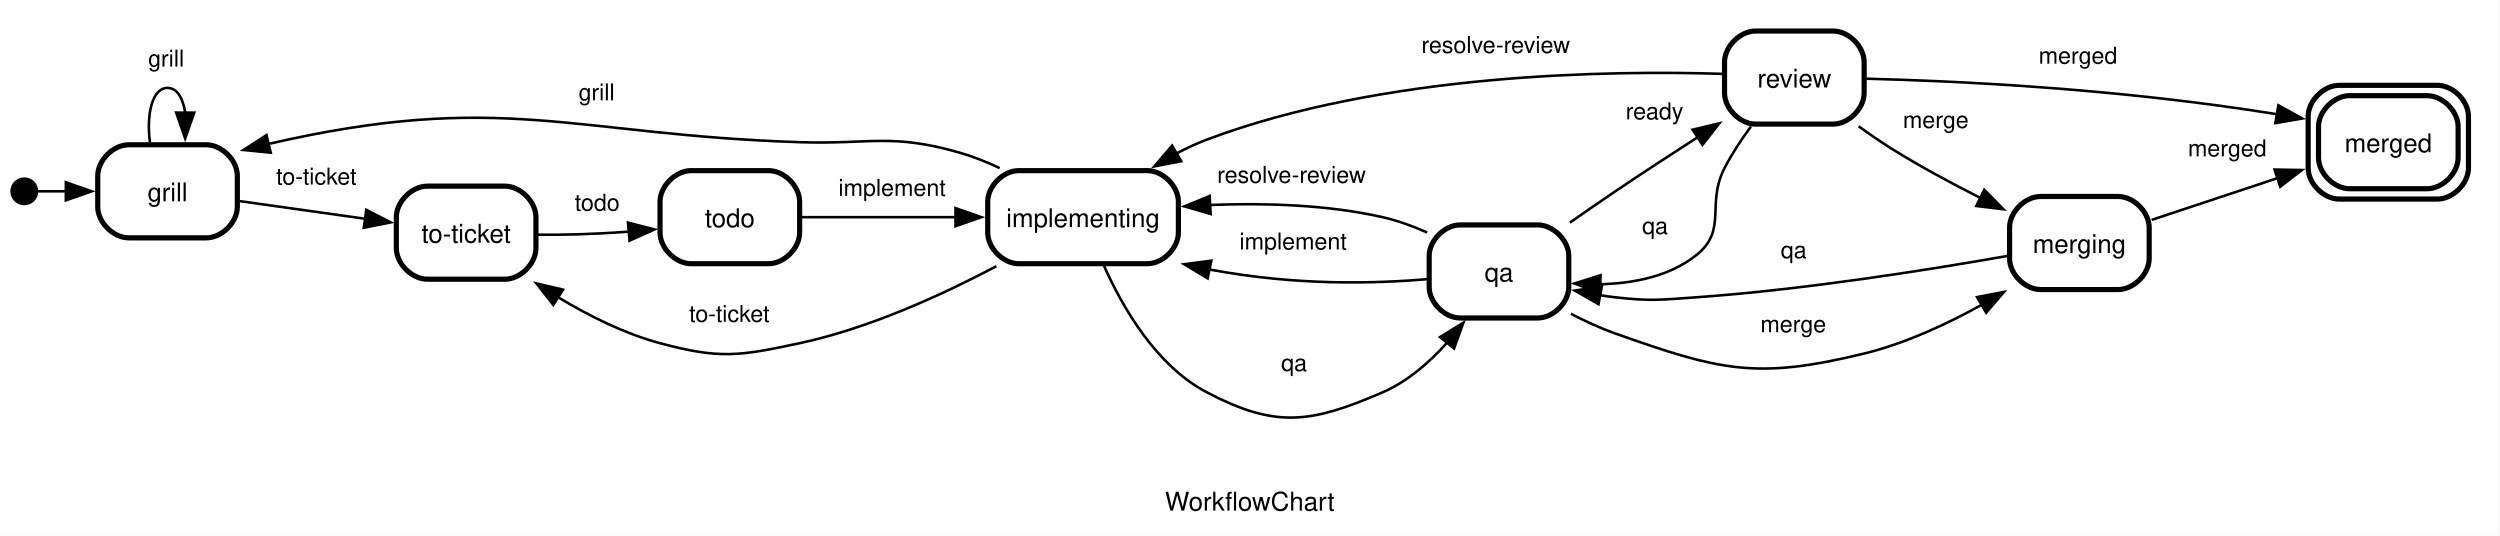
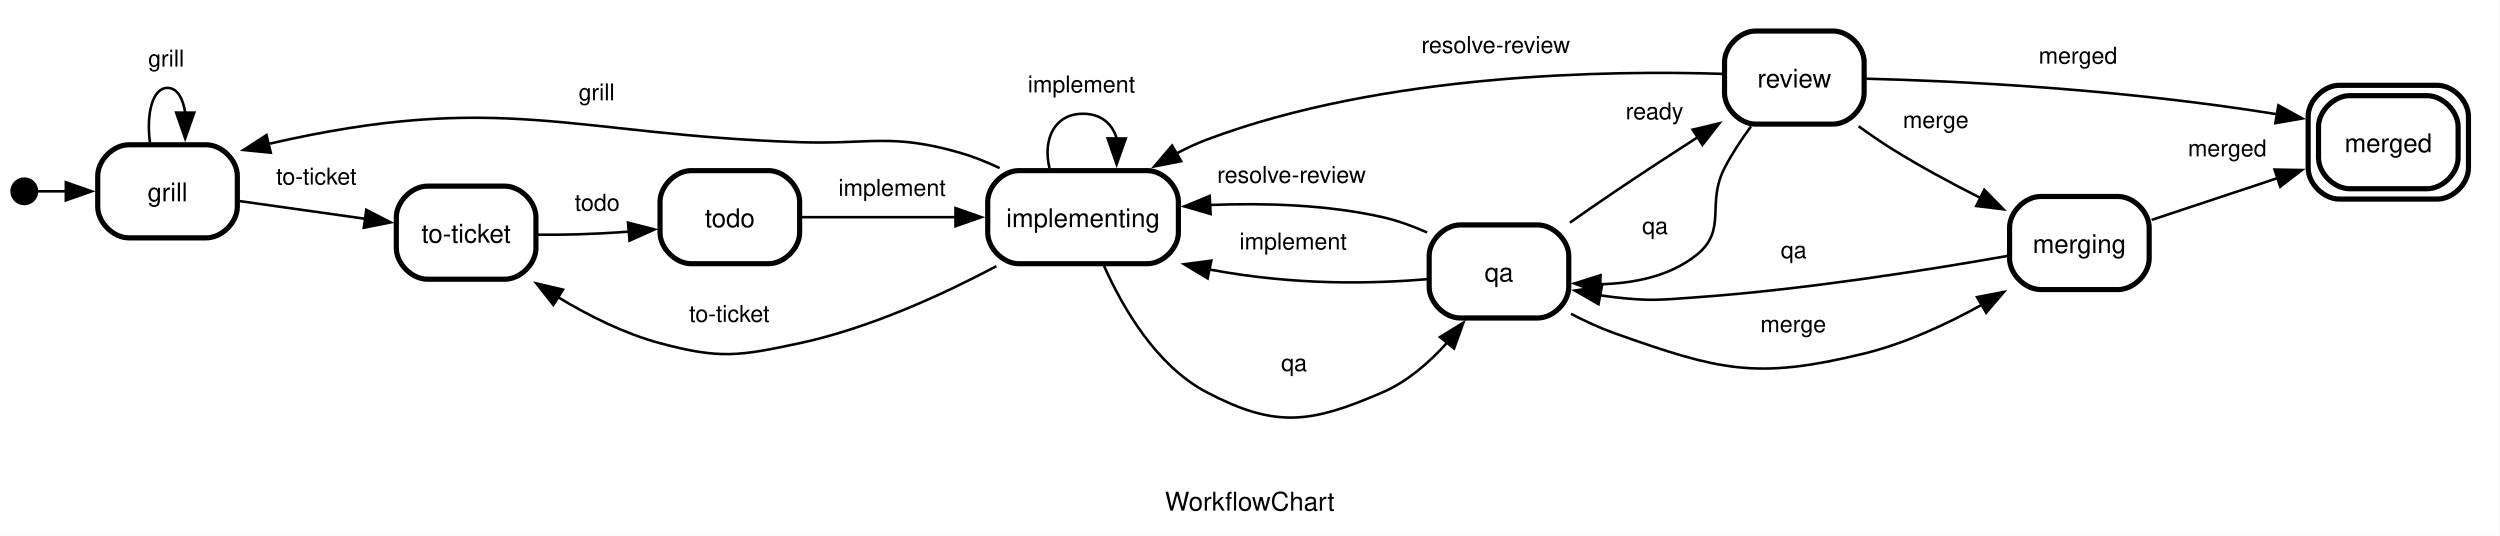
<svg xmlns="http://www.w3.org/2000/svg" width="967pt" height="207pt" viewBox="0.00 0.00 967.00 207.00">
  <g id="graph0" class="graph" transform="scale(1 1) rotate(0) translate(4 203.25)">
    <polygon fill="white" stroke="none" points="-4,4 -4,-203.25 962.8,-203.25 962.8,4 -4,4" />
    <text xml:space="preserve" text-anchor="middle" x="479.4" y="-5.75" font-family="Helvetica,sans-Serif" font-size="10.00">WorkflowChart</text>
    <g id="clust2" class="cluster">
</g>
    <g id="node1" class="node">
      <ellipse fill="black" stroke="black" stroke-width="0" cx="5.4" cy="-129.25" rx="5.4" ry="5.4" />
    </g>
    <g id="node2" class="node">
      <path fill="white" stroke="black" stroke-width="2" d="M75.8,-147.25C75.8,-147.25 45.8,-147.25 45.8,-147.25 39.8,-147.25 33.8,-141.25 33.8,-135.25 33.8,-135.25 33.8,-123.25 33.8,-123.25 33.8,-117.25 39.8,-111.25 45.8,-111.25 45.8,-111.25 75.8,-111.25 75.8,-111.25 81.8,-111.25 87.8,-117.25 87.8,-123.25 87.8,-123.25 87.8,-135.25 87.8,-135.25 87.8,-141.25 81.8,-147.25 75.8,-147.25" />
      <text xml:space="preserve" text-anchor="middle" x="60.8" y="-125.38" font-family="Helvetica,sans-Serif" font-size="10.00">grill</text>
    </g>
    <g id="edge1" class="edge">
      <path fill="none" stroke="black" d="M10.59,-129.25C13.31,-129.25 17.14,-129.25 21.49,-129.25" />
      <polygon fill="black" stroke="black" points="21.47,-132.75 31.47,-129.25 21.47,-125.75 21.47,-132.75" />
    </g>
    <g id="edge2" class="edge">
      <path fill="none" stroke="black" d="M53.98,-148.18C52.59,-159.09 54.86,-169.25 60.8,-169.25 64.51,-169.25 66.79,-165.28 67.64,-159.64" />
      <polygon fill="black" stroke="black" points="71.14,-159.69 67.62,-149.69 64.14,-159.7 71.14,-159.69" />
      <text xml:space="preserve" text-anchor="start" x="53.3" y="-177.5" font-family="Helvetica,sans-Serif" font-size="9.00">grill</text>
    </g>
    <g id="node3" class="node">
      <path fill="white" stroke="black" stroke-width="2" d="M191.3,-131.25C191.3,-131.25 161.3,-131.25 161.3,-131.25 155.3,-131.25 149.3,-125.25 149.3,-119.25 149.3,-119.25 149.3,-107.25 149.3,-107.25 149.3,-101.25 155.3,-95.25 161.3,-95.25 161.3,-95.25 191.3,-95.25 191.3,-95.25 197.3,-95.25 203.3,-101.25 203.3,-107.25 203.3,-107.25 203.3,-119.25 203.3,-119.25 203.3,-125.25 197.3,-131.25 191.3,-131.25" />
      <text xml:space="preserve" text-anchor="middle" x="176.3" y="-109.38" font-family="Helvetica,sans-Serif" font-size="10.00">to-ticket</text>
    </g>
    <g id="edge3" class="edge">
      <path fill="none" stroke="black" d="M88.7,-125.46C103.26,-123.41 121.48,-120.84 137.45,-118.59" />
      <polygon fill="black" stroke="black" points="137.68,-122.09 147.1,-117.23 136.71,-115.16 137.68,-122.09" />
      <text xml:space="preserve" text-anchor="start" x="102.8" y="-131.87" font-family="Helvetica,sans-Serif" font-size="9.00">to-ticket</text>
    </g>
    <g id="node4" class="node">
      <path fill="white" stroke="black" stroke-width="2" d="M293.3,-137.25C293.3,-137.25 263.3,-137.25 263.3,-137.25 257.3,-137.25 251.3,-131.25 251.3,-125.25 251.3,-125.25 251.3,-113.25 251.3,-113.25 251.3,-107.25 257.3,-101.25 263.3,-101.25 263.3,-101.25 293.3,-101.25 293.3,-101.25 299.3,-101.25 305.3,-107.25 305.3,-113.25 305.3,-113.25 305.3,-125.25 305.3,-125.25 305.3,-131.25 299.3,-137.25 293.3,-137.25" />
      <text xml:space="preserve" text-anchor="middle" x="278.3" y="-115.38" font-family="Helvetica,sans-Serif" font-size="10.00">todo</text>
    </g>
    <g id="edge4" class="edge">
      <path fill="none" stroke="black" d="M204.01,-112.47C213.21,-112.39 223.74,-112.5 239.52,-113.68" />
      <polygon fill="black" stroke="black" points="238.91,-117.14 249.17,-114.5 239.5,-110.17 238.91,-117.14" />
      <text xml:space="preserve" text-anchor="start" x="218.3" y="-121.75" font-family="Helvetica,sans-Serif" font-size="9.00">todo</text>
    </g>
    <g id="node5" class="node">
      <path fill="white" stroke="black" stroke-width="2" d="M439.8,-137.25C439.8,-137.25 390.05,-137.25 390.05,-137.25 384.05,-137.25 378.05,-131.25 378.05,-125.25 378.05,-125.25 378.05,-113.25 378.05,-113.25 378.05,-107.25 384.05,-101.25 390.05,-101.25 390.05,-101.25 439.8,-101.25 439.8,-101.25 445.8,-101.25 451.8,-107.25 451.8,-113.25 451.8,-113.25 451.8,-125.25 451.8,-125.25 451.8,-131.25 445.8,-137.25 439.8,-137.25" />
      <text xml:space="preserve" text-anchor="middle" x="414.92" y="-115.38" font-family="Helvetica,sans-Serif" font-size="10.00">implementing</text>
    </g>
    <g id="edge5" class="edge">
      <path fill="none" stroke="black" d="M306.22,-119.25C323.22,-119.25 345.67,-119.25 365.67,-119.25" />
      <polygon fill="black" stroke="black" points="365.59,-122.75 375.59,-119.25 365.59,-115.75 365.59,-122.75" />
      <text xml:space="preserve" text-anchor="start" x="320.3" y="-127.5" font-family="Helvetica,sans-Serif" font-size="9.00">implement</text>
    </g>
    <g id="edge6" class="edge">
      <path fill="none" stroke="black" d="M382.67,-138.23C377.59,-140.63 372.28,-142.76 367.05,-144.25 340.6,-151.78 332.79,-147.36 305.3,-148.25 217.06,-151.1 190.05,-168.42 99.75,-147.55" />
      <polygon fill="black" stroke="black" points="100.73,-144.18 90.18,-145.24 99.08,-150.99 100.73,-144.18" />
      <text xml:space="preserve" text-anchor="start" x="219.8" y="-164.43" font-family="Helvetica,sans-Serif" font-size="9.00">grill</text>
    </g>
    <g id="edge7" class="edge">
      <path fill="none" stroke="black" d="M381.41,-100.29C360.45,-89.19 332.18,-76.26 305.3,-70.5 281.83,-65.48 274.48,-64.29 251.3,-70.5 237.53,-74.19 223.67,-81.14 211.73,-88.37" />
      <polygon fill="black" stroke="black" points="210.02,-85.31 203.47,-93.64 213.78,-91.21 210.02,-85.31" />
      <text xml:space="preserve" text-anchor="start" x="262.55" y="-78.75" font-family="Helvetica,sans-Serif" font-size="9.00">to-ticket</text>
    </g>
+     <g id="edge8" class="edge">
+       <path fill="none" stroke="black" d="M401.95,-138.18C399.3,-149.09 403.62,-159.25 414.92,-159.25 421.99,-159.25 426.33,-155.28 427.94,-149.64" />
+       <polygon fill="black" stroke="black" points="431.44,-149.68 427.91,-139.69 424.44,-149.71 431.44,-149.68" />
+       <text xml:space="preserve" text-anchor="start" x="393.55" y="-167.5" font-family="Helvetica,sans-Serif" font-size="9.00">implement</text>
+     </g>
    <g id="node6" class="node">
      <path fill="white" stroke="black" stroke-width="2" d="M590.8,-116.25C590.8,-116.25 560.8,-116.25 560.8,-116.25 554.8,-116.25 548.8,-110.25 548.8,-104.25 548.8,-104.25 548.8,-92.25 548.8,-92.25 548.8,-86.25 554.8,-80.25 560.8,-80.25 560.8,-80.25 590.8,-80.25 590.8,-80.25 596.8,-80.25 602.8,-86.25 602.8,-92.25 602.8,-92.25 602.8,-104.25 602.8,-104.25 602.8,-110.25 596.8,-116.25 590.8,-116.25" />
      <text xml:space="preserve" text-anchor="middle" x="575.8" y="-94.38" font-family="Helvetica,sans-Serif" font-size="10.00">qa</text>
    </g>
-     <g id="edge8" class="edge">
+     <g id="edge9" class="edge">
      <path fill="none" stroke="black" d="M423.03,-100.42C430.29,-84.17 443.29,-61.73 462.8,-51.5 489.57,-37.47 503.06,-39.51 530.8,-51.5 540.46,-55.68 548.99,-63.13 555.89,-70.88" />
      <polygon fill="black" stroke="black" points="553,-72.88 562.03,-78.43 558.43,-68.46 553,-72.88" />
      <text xml:space="preserve" text-anchor="start" x="491.55" y="-59.75" font-family="Helvetica,sans-Serif" font-size="9.00">qa</text>
    </g>
-     <g id="edge9" class="edge">
+     <g id="edge10" class="edge">
      <path fill="none" stroke="black" d="M548.23,-95.26C527.56,-93.59 498.02,-92.6 463.81,-99.01" />
      <polygon fill="black" stroke="black" points="463.11,-95.58 454.03,-101.04 464.54,-102.43 463.11,-95.58" />
      <text xml:space="preserve" text-anchor="start" x="475.42" y="-106.75" font-family="Helvetica,sans-Serif" font-size="9.00">implement</text>
    </g>
-     <g id="edge12" class="edge">
+     <g id="edge13" class="edge">
      <path fill="none" stroke="black" d="M548.02,-113.33C542.49,-115.78 536.58,-117.94 530.8,-119.25 509.24,-124.13 484.81,-124.79 464.04,-123.96" />
      <polygon fill="black" stroke="black" points="464.28,-120.47 454.11,-123.42 463.91,-127.46 464.28,-120.47" />
      <text xml:space="preserve" text-anchor="start" x="466.8" y="-132.51" font-family="Helvetica,sans-Serif" font-size="9.00">resolve-review</text>
    </g>
    <g id="node7" class="node">
      <path fill="white" stroke="black" stroke-width="2" d="M705.05,-191.25C705.05,-191.25 675.05,-191.25 675.05,-191.25 669.05,-191.25 663.05,-185.25 663.05,-179.25 663.05,-179.25 663.05,-167.25 663.05,-167.25 663.05,-161.25 669.05,-155.25 675.05,-155.25 675.05,-155.25 705.05,-155.25 705.05,-155.25 711.05,-155.25 717.05,-161.25 717.05,-167.25 717.05,-167.25 717.05,-179.25 717.05,-179.25 717.05,-185.25 711.05,-191.25 705.05,-191.25" />
      <text xml:space="preserve" text-anchor="middle" x="690.05" y="-169.38" font-family="Helvetica,sans-Serif" font-size="10.00">review</text>
    </g>
-     <g id="edge10" class="edge">
+     <g id="edge11" class="edge">
      <path fill="none" stroke="black" d="M603.2,-117.12C608.97,-121.16 615.07,-125.38 620.8,-129.25 631.08,-136.18 642.34,-143.54 652.71,-150.21" />
      <polygon fill="black" stroke="black" points="650.72,-153.1 661.03,-155.55 654.5,-147.21 650.72,-153.1" />
      <text xml:space="preserve" text-anchor="start" x="624.8" y="-157.09" font-family="Helvetica,sans-Serif" font-size="9.00">ready</text>
    </g>
    <g id="node8" class="node">
      <path fill="white" stroke="black" stroke-width="2" d="M815.3,-127.25C815.3,-127.25 785.3,-127.25 785.3,-127.25 779.3,-127.25 773.3,-121.25 773.3,-115.25 773.3,-115.25 773.3,-103.25 773.3,-103.25 773.3,-97.25 779.3,-91.25 785.3,-91.25 785.3,-91.25 815.3,-91.25 815.3,-91.25 821.3,-91.25 827.3,-97.25 827.3,-103.25 827.3,-103.25 827.3,-115.25 827.3,-115.25 827.3,-121.25 821.3,-127.25 815.3,-127.25" />
      <text xml:space="preserve" text-anchor="middle" x="800.3" y="-105.38" font-family="Helvetica,sans-Serif" font-size="10.00">merging</text>
    </g>
-     <g id="edge11" class="edge">
+     <g id="edge12" class="edge">
      <path fill="none" stroke="black" d="M603.64,-81.87C609.17,-79 615.06,-76.28 620.8,-74.25 661.25,-59.92 675.36,-56.31 717.05,-66.5 732.9,-70.37 749.1,-77.88 762.88,-85.54" />
      <polygon fill="black" stroke="black" points="760.73,-88.35 771.14,-90.34 764.25,-82.29 760.73,-88.35" />
      <text xml:space="preserve" text-anchor="start" x="676.92" y="-74.75" font-family="Helvetica,sans-Serif" font-size="9.00">merge</text>
    </g>
-     <g id="edge16" class="edge">
+     <g id="edge17" class="edge">
      <path fill="none" stroke="black" d="M662.28,-174.68C618.89,-176.06 531.19,-174.99 462.8,-149.25 458.86,-147.77 454.9,-145.92 451.05,-143.88" />
      <polygon fill="black" stroke="black" points="452.89,-140.89 442.48,-138.88 449.36,-146.94 452.89,-140.89" />
      <text xml:space="preserve" text-anchor="start" x="545.8" y="-182.75" font-family="Helvetica,sans-Serif" font-size="9.00">resolve-review</text>
    </g>
-     <g id="edge13" class="edge">
+     <g id="edge14" class="edge">
      <path fill="none" stroke="black" d="M673.29,-154.36C669.59,-149.34 665.9,-143.76 663.05,-138.25 655.81,-124.23 664.42,-114.29 652.05,-104.5 641.63,-96.26 627.67,-93.56 614.61,-93.31" />
      <polygon fill="black" stroke="black" points="614.87,-89.8 604.98,-93.6 615.08,-96.8 614.87,-89.8" />
      <text xml:space="preserve" text-anchor="start" x="631.17" y="-112.75" font-family="Helvetica,sans-Serif" font-size="9.00">qa</text>
    </g>
-     <g id="edge14" class="edge">
+     <g id="edge15" class="edge">
      <path fill="none" stroke="black" d="M714.91,-154.42C719.19,-151.31 723.69,-148.22 728.05,-145.5 738.76,-138.83 750.86,-132.32 762,-126.7" />
      <polygon fill="black" stroke="black" points="763.53,-129.85 770.95,-122.29 760.43,-123.57 763.53,-129.85" />
      <text xml:space="preserve" text-anchor="start" x="732.05" y="-153.75" font-family="Helvetica,sans-Serif" font-size="9.00">merge</text>
    </g>
    <g id="node9" class="node">
      <path fill="white" stroke="black" stroke-width="2" d="M934.8,-166.25C934.8,-166.25 904.8,-166.25 904.8,-166.25 898.8,-166.25 892.8,-160.25 892.8,-154.25 892.8,-154.25 892.8,-142.25 892.8,-142.25 892.8,-136.25 898.8,-130.25 904.8,-130.25 904.8,-130.25 934.8,-130.25 934.8,-130.25 940.8,-130.25 946.8,-136.25 946.8,-142.25 946.8,-142.25 946.8,-154.25 946.8,-154.25 946.8,-160.25 940.8,-166.25 934.8,-166.25" />
      <path fill="none" stroke="black" stroke-width="2" d="M938.8,-170.25C938.8,-170.25 900.8,-170.25 900.8,-170.25 894.8,-170.25 888.8,-164.25 888.8,-158.25 888.8,-158.25 888.8,-138.25 888.8,-138.25 888.8,-132.25 894.8,-126.25 900.8,-126.25 900.8,-126.25 938.8,-126.25 938.8,-126.25 944.8,-126.25 950.8,-132.25 950.8,-138.25 950.8,-138.25 950.8,-158.25 950.8,-158.25 950.8,-164.25 944.8,-170.25 938.8,-170.25" />
      <text xml:space="preserve" text-anchor="middle" x="919.8" y="-144.38" font-family="Helvetica,sans-Serif" font-size="10.00">merged</text>
    </g>
-     <g id="edge15" class="edge">
+     <g id="edge16" class="edge">
      <path fill="none" stroke="black" d="M717.84,-172.81C752.21,-171.92 813.88,-169.18 876.72,-159.07" />
      <polygon fill="black" stroke="black" points="877.27,-162.52 886.55,-157.42 876.11,-155.62 877.27,-162.52" />
      <text xml:space="preserve" text-anchor="start" x="784.55" y="-178.62" font-family="Helvetica,sans-Serif" font-size="9.00">merged</text>
    </g>
-     <g id="edge17" class="edge">
+     <g id="edge18" class="edge">
      <path fill="none" stroke="black" d="M772.55,-104.27C743.14,-99.07 694.42,-91.26 652.05,-88.25 638.2,-87.27 634.6,-86.7 620.8,-88.25 618.87,-88.47 616.91,-88.73 614.93,-89.04" />
      <polygon fill="black" stroke="black" points="614.3,-85.6 605.12,-90.87 615.59,-92.48 614.3,-85.6" />
      <text xml:space="preserve" text-anchor="start" x="684.8" y="-103.41" font-family="Helvetica,sans-Serif" font-size="9.00">qa</text>
    </g>
-     <g id="edge18" class="edge">
+     <g id="edge19" class="edge">
      <path fill="none" stroke="black" d="M828.26,-118.2C842.68,-122.98 860.76,-128.99 876.97,-134.36" />
      <polygon fill="black" stroke="black" points="875.79,-137.66 886.38,-137.49 877.99,-131.02 875.79,-137.66" />
      <text xml:space="preserve" text-anchor="start" x="842.3" y="-142.77" font-family="Helvetica,sans-Serif" font-size="9.00">merged</text>
    </g>
  </g>
</svg>
